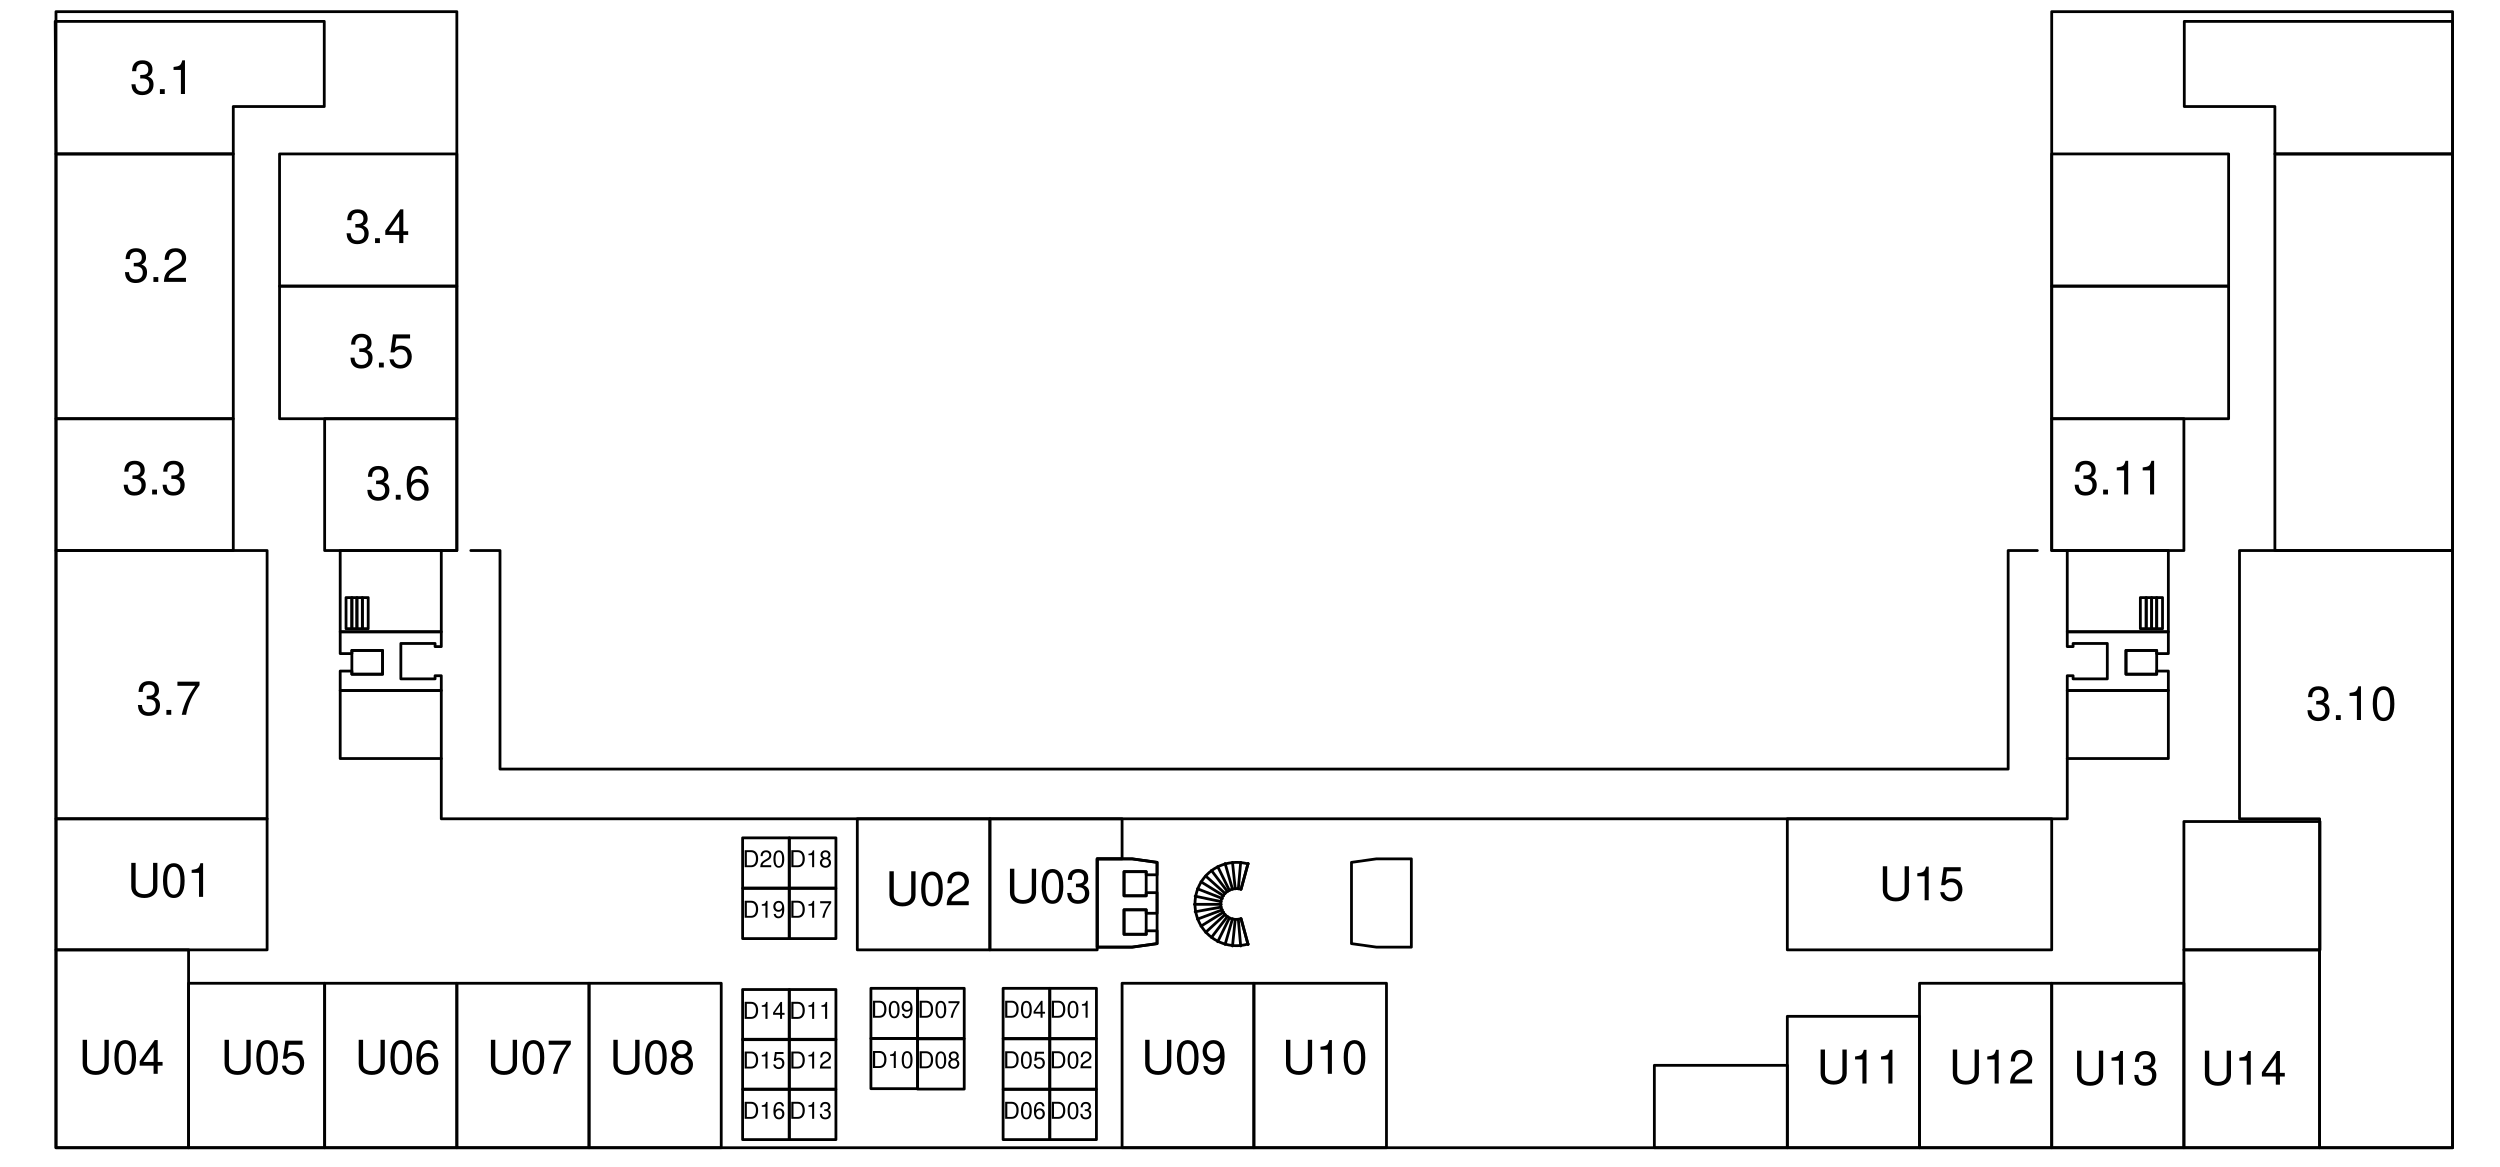
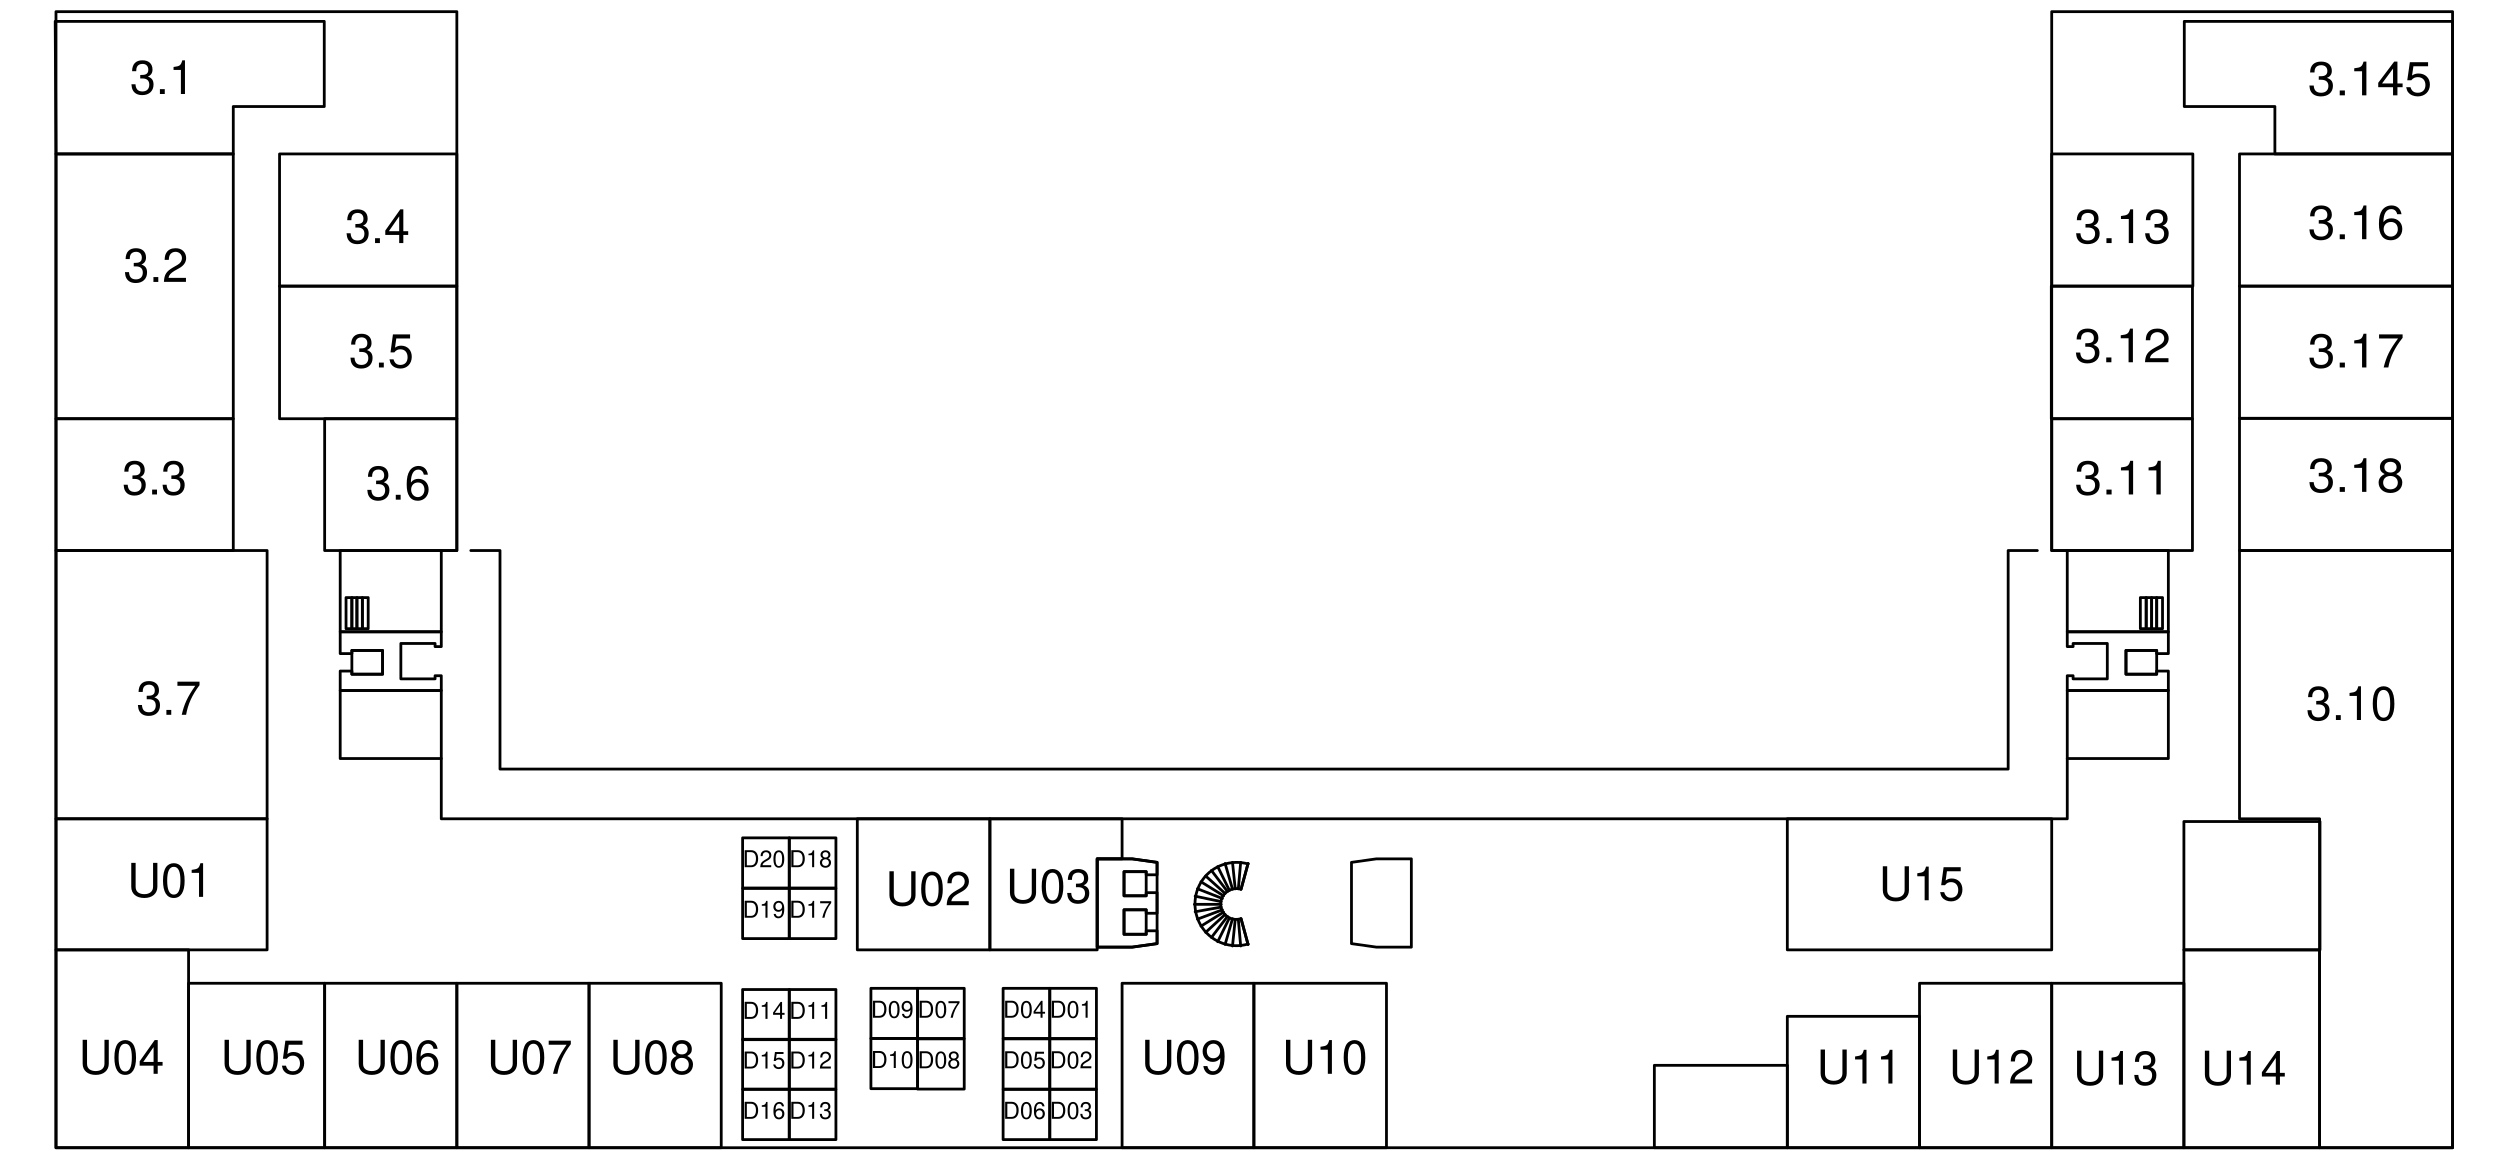
- <svg xmlns="http://www.w3.org/2000/svg" version="1.1" id="Layer_1" x="0px" y="0px" viewBox="-99 148.3 643 300" style="enable-background:new -99 148.3 643 300;" xml:space="preserve">
+ <svg xmlns="http://www.w3.org/2000/svg" version="1.1" id="Layer_1" x="0px" y="0px" viewBox="0 0 643 300" style="enable-background:new 0 0 643 300;" xml:space="preserve">
  <style type="text/css">
	.st0{fill:none;stroke:#000000;stroke-width:0.72;stroke-linecap:round;stroke-linejoin:round;stroke-miterlimit:10;}
	.st1{font-family:'Helvetica';}
	.st2{font-size:12px;}
	.st3{font-size:6px;}
</style>
  <g id="outline">
-     <polyline class="st0" points="457.2,302 455.7,302 455.7,310 457.2,310 457.2,302  " />
-     <polyline class="st0" points="455.7,302 454.4,302 454.4,310 455.7,310 455.7,302  " />
-     <polyline class="st0" points="454.4,302 453,302 453,310 454.4,310 454.4,302  " />
-     <polyline class="st0" points="453,302 451.5,302 451.5,310 453,310 453,302  " />
-     <polyline class="st0" points="190.1,372.5 195.8,372.5 195.8,378.7 190.1,378.7 190.1,372.5  " />
-     <polyline class="st0" points="447.8,315.6 455.7,315.6 455.7,321.7 447.8,321.7 447.8,315.6  " />
-     <line class="st0" x1="220.2" y1="377" x2="222" y2="370.4" />
-     <line class="st0" x1="220.2" y1="384.6" x2="222" y2="391.2" />
-     <line class="st0" x1="220.2" y1="377" x2="222" y2="370.4" />
-     <line class="st0" x1="219.5" y1="376.9" x2="220.1" y2="370.1" />
-     <line class="st0" x1="218.7" y1="376.9" x2="218" y2="370.1" />
-     <line class="st0" x1="218" y1="377" x2="216.1" y2="370.4" />
-     <line class="st0" x1="217.2" y1="377.3" x2="214.2" y2="371.2" />
-     <line class="st0" x1="216.7" y1="377.6" x2="212.6" y2="372.2" />
-     <line class="st0" x1="216.1" y1="378.1" x2="211.1" y2="373.6" />
-     <line class="st0" x1="215.7" y1="378.7" x2="209.9" y2="375.1" />
-     <line class="st0" x1="215.4" y1="379.4" x2="209" y2="376.9" />
-     <line class="st0" x1="215.1" y1="380.2" x2="208.4" y2="378.8" />
-     <line class="st0" x1="215.1" y1="380.9" x2="208.2" y2="380.9" />
-     <line class="st0" x1="215.1" y1="381.6" x2="208.4" y2="382.8" />
-     <line class="st0" x1="215.4" y1="382.3" x2="209" y2="384.7" />
-     <line class="st0" x1="215.7" y1="382.9" x2="209.9" y2="386.5" />
-     <line class="st0" x1="216.1" y1="383.5" x2="211.1" y2="388.1" />
-     <line class="st0" x1="216.7" y1="384" x2="212.6" y2="389.4" />
-     <line class="st0" x1="217.2" y1="384.4" x2="214.2" y2="390.5" />
-     <line class="st0" x1="218" y1="384.6" x2="216.1" y2="391.2" />
-     <line class="st0" x1="218.7" y1="384.8" x2="218" y2="391.6" />
-     <line class="st0" x1="219.5" y1="384.8" x2="220.1" y2="391.6" />
-     <line class="st0" x1="220.2" y1="384.6" x2="222" y2="391.2" />
-     <path class="st0" d="M220.1,377c-1.6-0.5-3.4,0.2-4.4,1.5c-1,1.4-1,3.3,0,4.6c1,1.4,2.7,2,4.4,1.5" />
-     <path class="st0" d="M222,370.5c-4.4-1.2-9.1,0.4-11.7,4.1c-2.6,3.7-2.6,8.7,0,12.4c2.6,3.7,7.3,5.4,11.7,4.1" />
-     <polyline class="st0" points="248.6,391 255,391.9 264,391.9 264,369.2 255,369.2 248.6,370.1 248.6,391  " />
-     <polyline class="st0" points="455.7,315.6 455.7,316.4 458.7,316.4 458.7,310.8 432.7,310.8 432.7,314.6 434.2,314.6 434.2,313.8    443,313.8 443,322.9 434.2,322.9 434.2,322.1 432.7,322.1 432.7,325.9 458.7,325.9 458.7,320.9 455.7,320.9 455.7,321.7    447.8,321.7 447.8,315.6 455.7,315.6  " />
-     <polyline class="st0" points="190.1,388.6 195.8,388.6 195.8,382.3 190.1,382.3 190.1,388.6  " />
-     <polyline class="st0" points="198.6,373.3 198.6,370.1 192.2,369.2 183.2,369.2 183.2,391.9 192.2,391.9 198.6,391 198.6,387.7    195.8,387.7 195.8,388.6 190.1,388.6 190.1,382.3 195.8,382.3 195.8,383.2 198.6,383.2 198.6,377.9 195.8,377.9 195.8,378.7    190.1,378.7 190.1,372.5 195.8,372.5 195.8,373.3 198.6,373.3  " />
-     <polyline class="st0" points="432.7,343.4 458.7,343.4 458.7,325.9 432.7,325.9 432.7,343.4  " />
-     <polyline class="st0" points="432.7,310.8 458.7,310.8 458.7,289.9 432.7,289.9 432.7,310.8  " />
-     <polyline class="st0" points="-10,302 -8.5,302 -8.5,310 -10,310 -10,302  " />
-     <polyline class="st0" points="-8.5,302 -7.2,302 -7.2,310 -8.5,310 -8.5,302  " />
-     <polyline class="st0" points="-7.2,302 -5.8,302 -5.8,310 -7.2,310 -7.2,302  " />
-     <polyline class="st0" points="-5.8,302 -4.3,302 -4.3,310 -5.8,310 -5.8,302  " />
-     <polyline class="st0" points="-0.6,315.6 -8.5,315.6 -8.5,321.7 -0.6,321.7 -0.6,315.6  " />
-     <polyline class="st0" points="198.6,391 192.2,391.9 183.2,391.9 183.2,369.2 192.2,369.2 198.6,370.1 198.6,391  " />
-     <polyline class="st0" points="14.5,343.4 14.5,358.9 432.7,358.9 432.7,343.4  " />
-     <polyline class="st0" points="-8.5,315.6 -8.5,316.4 -11.5,316.4 -11.5,310.8 14.5,310.8 14.5,314.6 12.9,314.6 12.9,313.8    4.1,313.8 4.1,322.9 12.9,322.9 12.9,322.1 14.5,322.1 14.5,325.9 -11.5,325.9 -11.5,320.9 -8.5,320.9 -8.5,321.7 -0.6,321.7    -0.6,315.6 -8.5,315.6  " />
-     <polyline class="st0" points="14.5,343.4 -11.5,343.4 -11.5,325.9 14.5,325.9 14.5,343.4  " />
-     <polyline class="st0" points="14.5,310.8 -11.5,310.8 -11.5,289.9 14.5,289.9 14.5,310.8  " />
-     <polyline class="st0" points="425,289.9 417.5,289.9 417.5,346.1 29.6,346.1 29.6,289.9 22.1,289.9  " />
-     <polyline class="st0" points="432.7,289.9 428.7,289.9 428.7,151.3 531.8,151.3 531.8,443.5 -84.6,443.5 -84.6,151.3 18.5,151.3    18.5,289.9 14.5,289.9  " />
-   </g>
-   <g id="Layer_38">
-     <polyline class="st0" points="462.8,153.8 462.8,175.7 486.1,175.7 486.1,187.9 531.8,187.9 531.8,153.8 462.8,153.8  " />
-   </g>
-   <g id="Layer_37">
-     <polyline class="st0" points="486.1,187.9 531.8,187.9 531.8,289.9 486.1,289.9 486.1,187.9  " />
-   </g>
-   <g id="Layer_36">
-     <polyline class="st0" points="428.7,187.9 474.2,187.9 474.2,221.9 428.7,221.9 428.7,187.9  " />
-   </g>
-   <g id="Layer_35">
-     <polyline class="st0" points="474.2,221.9 428.7,221.9 428.7,256 474.2,256 474.2,221.9  " />
+     <polyline class="st0" points="556.2,153.7 554.7,153.7 554.7,161.7 556.2,161.7 556.2,153.7  " />
+     <polyline class="st0" points="554.7,153.7 553.4,153.7 553.4,161.7 554.7,161.7 554.7,153.7  " />
+     <polyline class="st0" points="553.4,153.7 552,153.7 552,161.7 553.4,161.7 553.4,153.7  " />
+     <polyline class="st0" points="552,153.7 550.5,153.7 550.5,161.7 552,161.7 552,153.7  " />
+     <polyline class="st0" points="289.1,224.2 294.8,224.2 294.8,230.4 289.1,230.4 289.1,224.2  " />
+     <polyline class="st0" points="546.8,167.3 554.7,167.3 554.7,173.4 546.8,173.4 546.8,167.3  " />
+     <line class="st0" x1="319.2" y1="228.7" x2="321" y2="222.1" />
+     <line class="st0" x1="319.2" y1="236.3" x2="321" y2="242.9" />
+     <line class="st0" x1="319.2" y1="228.7" x2="321" y2="222.1" />
+     <line class="st0" x1="318.5" y1="228.6" x2="319.1" y2="221.8" />
+     <line class="st0" x1="317.7" y1="228.6" x2="317" y2="221.8" />
+     <line class="st0" x1="317" y1="228.7" x2="315.1" y2="222.1" />
+     <line class="st0" x1="316.2" y1="229" x2="313.2" y2="222.9" />
+     <line class="st0" x1="315.7" y1="229.3" x2="311.6" y2="223.9" />
+     <line class="st0" x1="315.1" y1="229.8" x2="310.1" y2="225.3" />
+     <line class="st0" x1="314.7" y1="230.4" x2="308.9" y2="226.8" />
+     <line class="st0" x1="314.4" y1="231.1" x2="308" y2="228.6" />
+     <line class="st0" x1="314.1" y1="231.9" x2="307.4" y2="230.5" />
+     <line class="st0" x1="314.1" y1="232.6" x2="307.2" y2="232.6" />
+     <line class="st0" x1="314.1" y1="233.3" x2="307.4" y2="234.5" />
+     <line class="st0" x1="314.4" y1="234" x2="308" y2="236.4" />
+     <line class="st0" x1="314.7" y1="234.6" x2="308.9" y2="238.2" />
+     <line class="st0" x1="315.1" y1="235.2" x2="310.1" y2="239.8" />
+     <line class="st0" x1="315.7" y1="235.7" x2="311.6" y2="241.1" />
+     <line class="st0" x1="316.2" y1="236.1" x2="313.2" y2="242.2" />
+     <line class="st0" x1="317" y1="236.3" x2="315.1" y2="242.9" />
+     <line class="st0" x1="317.7" y1="236.5" x2="317" y2="243.3" />
+     <line class="st0" x1="318.5" y1="236.5" x2="319.1" y2="243.3" />
+     <line class="st0" x1="319.2" y1="236.3" x2="321" y2="242.9" />
+     <path class="st0" d="M319.1,228.7c-1.6-0.5-3.4,0.2-4.4,1.5c-1,1.4-1,3.3,0,4.6c1,1.4,2.7,2,4.4,1.5" />
+     <path class="st0" d="M321,222.2c-4.4-1.2-9.1,0.4-11.7,4.1c-2.6,3.7-2.6,8.7,0,12.4c2.6,3.7,7.3,5.4,11.7,4.1" />
+     <polyline class="st0" points="347.6,242.7 354,243.6 363,243.6 363,220.9 354,220.9 347.6,221.8 347.6,242.7  " />
+     <polyline class="st0" points="554.7,167.3 554.7,168.1 557.7,168.1 557.7,162.5 531.7,162.5 531.7,166.3 533.2,166.3 533.2,165.5    542,165.5 542,174.6 533.2,174.6 533.2,173.8 531.7,173.8 531.7,177.6 557.7,177.6 557.7,172.6 554.7,172.6 554.7,173.4    546.8,173.4 546.8,167.3 554.7,167.3  " />
+     <polyline class="st0" points="289.1,240.3 294.8,240.3 294.8,234 289.1,234 289.1,240.3  " />
+     <polyline class="st0" points="297.6,225 297.6,221.8 291.2,220.9 282.2,220.9 282.2,243.6 291.2,243.6 297.6,242.7 297.6,239.4    294.8,239.4 294.8,240.3 289.1,240.3 289.1,234 294.8,234 294.8,234.9 297.6,234.9 297.6,229.6 294.8,229.6 294.8,230.4    289.1,230.4 289.1,224.2 294.8,224.2 294.8,225 297.6,225  " />
+     <polyline class="st0" points="531.7,195.1 557.7,195.1 557.7,177.6 531.7,177.6 531.7,195.1  " />
+     <polyline class="st0" points="531.7,162.5 557.7,162.5 557.7,141.6 531.7,141.6 531.7,162.5  " />
+     <polyline class="st0" points="89,153.7 90.5,153.7 90.5,161.7 89,161.7 89,153.7  " />
+     <polyline class="st0" points="90.5,153.7 91.8,153.7 91.8,161.7 90.5,161.7 90.5,153.7  " />
+     <polyline class="st0" points="91.8,153.7 93.2,153.7 93.2,161.7 91.8,161.7 91.8,153.7  " />
+     <polyline class="st0" points="93.2,153.7 94.7,153.7 94.7,161.7 93.2,161.7 93.2,153.7  " />
+     <polyline class="st0" points="98.4,167.3 90.5,167.3 90.5,173.4 98.4,173.4 98.4,167.3  " />
+     <polyline class="st0" points="297.6,242.7 291.2,243.6 282.2,243.6 282.2,220.9 291.2,220.9 297.6,221.8 297.6,242.7  " />
+     <polyline class="st0" points="113.5,195.1 113.5,210.6 531.7,210.6 531.7,195.1  " />
+     <polyline class="st0" points="90.5,167.3 90.5,168.1 87.5,168.1 87.5,162.5 113.5,162.5 113.5,166.3 111.9,166.3 111.9,165.5    103.1,165.5 103.1,174.6 111.9,174.6 111.9,173.8 113.5,173.8 113.5,177.6 87.5,177.6 87.5,172.6 90.5,172.6 90.5,173.4    98.4,173.4 98.4,167.3 90.5,167.3  " />
+     <polyline class="st0" points="113.5,195.1 87.5,195.1 87.5,177.6 113.5,177.6 113.5,195.1  " />
+     <polyline class="st0" points="113.5,162.5 87.5,162.5 87.5,141.6 113.5,141.6 113.5,162.5  " />
+     <polyline class="st0" points="524,141.6 516.5,141.6 516.5,197.8 128.6,197.8 128.6,141.6 121.1,141.6  " />
+     <polyline class="st0" points="531.7,141.6 527.7,141.6 527.7,3 630.8,3 630.8,295.2 14.4,295.2 14.4,3 117.5,3 117.5,141.6    113.5,141.6  " />
+   </g>
+   <g id="F33145">
+     <polyline class="st0" points="561.8,5.5 561.8,27.4 585.1,27.4 585.1,39.6 630.8,39.6 630.8,5.5 561.8,5.5  " />
+     <text id="_x33_.16_1_" transform="matrix(1.0645 0 0 1 593.5586 24.5149)" class="st1 st2">3.145</text>
+   </g>
+   <g id="F3316">
+     <polyline class="st0" points="576,39.6 630.8,39.6 630.8,73.6 576,73.6 576,39.6  " />
+     <text id="_x33_.16" transform="matrix(1.0645 0 0 1 593.5586 61.5149)" class="st1 st2">3.16</text>
+   </g>
+   <g id="F3317">
+     <polyline class="st0" points="576,73.6 630.8,73.6 630.8,107.6 576,107.6 576,73.6  " />
+     <text id="_x33_.17" transform="matrix(1.0645 0 0 1 593.5586 94.5149)" class="st1 st2">3.17</text>
+   </g>
+   <g id="F3318">
+     <polyline class="st0" points="576,107.6 630.8,107.6 630.8,141.6 576,141.6 576,107.6  " />
+     <text id="_x33_.18" transform="matrix(1.0645 0 0 1 593.5586 126.515)" class="st1 st2">3.18</text>
+   </g>
+   <g id="F3313">
+     <polyline class="st0" points="527.7,39.6 564,39.6 564,73.6 527.7,73.6 527.7,39.6  " />
+     <text id="_x33_.13" transform="matrix(1.0645 0 0 1 533.5586 62.515)" class="st1 st2">3.13</text>
+   </g>
+   <g id="F3312">
+     <polyline class="st0" points="563.9,73.6 527.6,73.6 527.6,107.7 563.9,107.7 563.9,73.6  " />
+     <text id="_x33_.12" transform="matrix(1.0645 0 0 1 533.5054 93.1816)" class="st1 st2">3.12</text>
  </g>
  <g id="F3311">
-     <polyline class="st0" points="462.7,256 428.7,256 428.7,289.9 462.7,289.9 462.7,256  " />
-     <text id="_x33_.11" transform="matrix(1 0 0 1 434.2032 275.4816)" class="st1 st2">3.11</text>
+     <polyline class="st0" points="563.9,107.7 527.7,107.7 527.7,141.6 563.9,141.6 563.9,107.7  " />
+     <text id="_x33_.11" transform="matrix(1.0645 0 0 1 533.5586 127.1816)" class="st1 st2">3.11</text>
  </g>
  <g id="F331">
-     <polyline class="st0" points="-15.6,153.8 -15.6,175.7 -39,175.7 -39,187.9 -84.6,187.9 -84.8,153.8 -15.6,153.8  " />
-     <text transform="matrix(1 0 0 1 -65.5898 172.4815)" class="st1 st2">3.1</text>
+     <polyline class="st0" points="83.4,5.5 83.4,27.4 60,27.4 60,39.6 14.4,39.6 14.2,5.5 83.4,5.5  " />
+     <text transform="matrix(1 0 0 1 33.4102 24.1815)" class="st1 st2">3.1</text>
  </g>
  <g id="F332">
-     <polyline class="st0" points="-39,187.9 -84.6,187.9 -84.6,256 -39,256 -39,187.9  " />
-     <text transform="matrix(1 0 0 1 -67.2563 220.815)" class="st1 st2">3.2</text>
+     <polyline class="st0" points="60,39.6 14.4,39.6 14.4,107.7 60,107.7 60,39.6  " />
+     <text transform="matrix(1 0 0 1 31.7437 72.515)" class="st1 st2">3.2</text>
  </g>
  <g id="F333">
-     <polyline class="st0" points="-39,256 -84.6,256 -84.6,289.9 -39,289.9 -39,256  " />
-     <text transform="matrix(1 0 0 1 -67.5898 275.4815)" class="st1 st2">3.3</text>
+     <polyline class="st0" points="60,107.7 14.4,107.7 14.4,141.6 60,141.6 60,107.7  " />
+     <text transform="matrix(1 0 0 1 31.4102 127.1815)" class="st1 st2">3.3</text>
  </g>
  <g id="F334">
-     <polyline class="st0" points="18.5,187.9 -27.1,187.9 -27.1,221.9 18.5,221.9 18.5,187.9  " />
-     <text transform="matrix(1 0 0 1 -10.2563 210.815)" class="st1 st2">3.4</text>
+     <polyline class="st0" points="117.5,39.6 71.9,39.6 71.9,73.6 117.5,73.6 117.5,39.6  " />
+     <text transform="matrix(1 0 0 1 88.7437 62.515)" class="st1 st2">3.4</text>
  </g>
  <g id="F335">
-     <polyline class="st0" points="-27.1,221.9 18.5,221.9 18.5,256 -27.1,256 -27.1,221.9  " />
-     <text transform="matrix(1 0 0 1 -9.2563 242.815)" class="st1 st2">3.5</text>
+     <polyline class="st0" points="71.9,73.6 117.5,73.6 117.5,107.7 71.9,107.7 71.9,73.6  " />
+     <text transform="matrix(1 0 0 1 89.7437 94.515)" class="st1 st2">3.5</text>
  </g>
  <g id="F336">
-     <polyline class="st0" points="-15.5,256 18.5,256 18.5,289.9 -15.5,289.9 -15.5,256  " />
-     <text transform="matrix(1 0 0 1 -4.9228 276.815)" class="st1 st2">3.6</text>
+     <polyline class="st0" points="83.5,107.7 117.5,107.7 117.5,141.6 83.5,141.6 83.5,107.7  " />
+     <text transform="matrix(1 0 0 1 94.0772 128.515)" class="st1 st2">3.6</text>
  </g>
  <g id="F337">
-     <polyline class="st0" points="-30.3,358.9 -84.6,358.9 -84.6,289.9 -30.3,289.9 -30.3,358.9  " />
-     <text transform="matrix(1 0 0 1 -63.9228 332.1485)" class="st1 st2">3.7</text>
+     <polyline class="st0" points="68.7,210.6 14.4,210.6 14.4,141.6 68.7,141.6 68.7,210.6  " />
+     <text transform="matrix(1 0 0 1 35.0772 183.8485)" class="st1 st2">3.7</text>
  </g>
  <g id="F3310">
-     <polyline class="st0" points="477,289.9 477,358.9 497.6,358.9 497.6,443.5 531.8,443.5 531.8,289.9 477,289.9  " />
-     <text transform="matrix(1 0 0 1 494.0767 333.4815)" class="st1 st2">3.10</text>
+     <polyline class="st0" points="576,141.6 576,210.6 596.6,210.6 596.6,295.2 630.8,295.2 630.8,141.6 576,141.6  " />
+     <text transform="matrix(1 0 0 1 593.0767 185.1815)" class="st1 st2">3.10</text>
  </g>
  <g id="F3U04">
-     <polyline class="st0" points="-84.6,392.6 -50.5,392.6 -50.5,443.5 -84.6,443.5 -84.6,392.6  " />
-     <text transform="matrix(1 0 0 1 -78.7563 424.4815)" class="st1 st2">U04</text>
+     <polyline class="st0" points="14.4,244.3 48.5,244.3 48.5,295.2 14.4,295.2 14.4,244.3  " />
+     <text transform="matrix(1 0 0 1 20.2437 276.1815)" class="st1 st2">U04</text>
  </g>
  <g id="F3U05">
-     <polyline class="st0" points="-50.5,401.2 -15.5,401.2 -15.5,443.5 -50.5,443.5 -50.5,401.2  " />
-     <text transform="matrix(1 0 0 1 -42.2563 424.4815)" class="st1 st2">U05</text>
+     <polyline class="st0" points="48.5,252.9 83.5,252.9 83.5,295.2 48.5,295.2 48.5,252.9  " />
+     <text transform="matrix(1 0 0 1 56.7437 276.1815)" class="st1 st2">U05</text>
  </g>
  <g id="F3U01">
-     <polyline class="st0" points="-30.3,358.9 -84.6,358.9 -84.6,392.6 -30.3,392.6 -30.3,358.9  " />
-     <text transform="matrix(1 0 0 1 -66.2563 378.9815)" class="st1 st2">U01</text>
+     <polyline class="st0" points="68.7,210.6 14.4,210.6 14.4,244.3 68.7,244.3 68.7,210.6  " />
+     <text transform="matrix(1 0 0 1 32.7437 230.6815)" class="st1 st2">U01</text>
  </g>
  <g id="F3U06">
-     <polyline class="st0" points="-15.5,401.2 18.5,401.2 18.5,443.5 -15.5,443.5 -15.5,401.2  " />
-     <text transform="matrix(1 0 0 1 -7.7563 424.4815)" class="st1 st2">U06</text>
+     <polyline class="st0" points="83.5,252.9 117.5,252.9 117.5,295.2 83.5,295.2 83.5,252.9  " />
+     <text transform="matrix(1 0 0 1 91.2437 276.1815)" class="st1 st2">U06</text>
  </g>
  <g id="F3U07">
-     <polyline class="st0" points="18.5,401.2 52.5,401.2 52.5,443.5 18.5,443.5 18.5,401.2  " />
-     <text transform="matrix(1 0 0 1 26.2437 424.4815)" class="st1 st2">U07</text>
+     <polyline class="st0" points="117.5,252.9 151.5,252.9 151.5,295.2 117.5,295.2 117.5,252.9  " />
+     <text transform="matrix(1 0 0 1 125.2437 276.1815)" class="st1 st2">U07</text>
  </g>
  <g id="F3U08">
-     <polyline class="st0" points="52.5,401.2 86.5,401.2 86.5,443.5 52.5,443.5 52.5,401.2  " />
-     <text transform="matrix(1 0 0 1 57.7437 424.4815)" class="st1 st2">U08</text>
+     <polyline class="st0" points="151.5,252.9 185.5,252.9 185.5,295.2 151.5,295.2 151.5,252.9  " />
+     <text transform="matrix(1 0 0 1 156.7437 276.1815)" class="st1 st2">U08</text>
  </g>
  <g id="F3U09">
-     <polyline class="st0" points="189.6,401.2 223.5,401.2 223.5,443.5 189.6,443.5 189.6,401.2  " />
-     <text transform="matrix(1 0 0 1 194.5239 424.4815)" class="st1 st2">U09</text>
+     <polyline class="st0" points="288.6,252.9 322.5,252.9 322.5,295.2 288.6,295.2 288.6,252.9  " />
+     <text transform="matrix(1 0 0 1 293.5239 276.1815)" class="st1 st2">U09</text>
  </g>
  <g id="F3D09">
-     <polyline class="st0" points="125,402.5 137,402.5 137,415.4 125,415.4 125,402.5  " />
-     <text transform="matrix(1 0 0 1 124.9941 410.0581)" class="st1 st3">D09</text>
+     <polyline class="st0" points="224,254.2 236,254.2 236,267.1 224,267.1 224,254.2  " />
+     <text transform="matrix(1 0 0 1 223.9941 261.7581)" class="st1 st3">D09</text>
  </g>
  <g id="F3D01">
-     <polyline class="st0" points="171,402.5 183,402.5 183,415.4 171,415.4 171,402.5  " />
-     <text transform="matrix(1 0 0 1 170.9941 410.0581)" class="st1 st3">D01</text>
+     <polyline class="st0" points="270,254.2 282,254.2 282,267.1 270,267.1 270,254.2  " />
+     <text transform="matrix(1 0 0 1 269.9941 261.7581)" class="st1 st3">D01</text>
  </g>
  <g id="F3D04">
-     <polyline class="st0" points="159,402.5 171,402.5 171,415.4 159,415.4 159,402.5  " />
-     <text transform="matrix(1 0 0 1 158.9941 410.0581)" class="st1 st3">D04</text>
+     <polyline class="st0" points="258,254.2 270,254.2 270,267.1 258,267.1 258,254.2  " />
+     <text transform="matrix(1 0 0 1 257.9941 261.7581)" class="st1 st3">D04</text>
  </g>
  <g id="F3D02">
-     <polyline class="st0" points="171,415.5 183,415.5 183,428.4 171,428.4 171,415.5  " />
-     <text transform="matrix(1 0 0 1 170.9941 423.0581)" class="st1 st3">D02</text>
+     <polyline class="st0" points="270,267.2 282,267.2 282,280.1 270,280.1 270,267.2  " />
+     <text transform="matrix(1 0 0 1 269.9941 274.7581)" class="st1 st3">D02</text>
  </g>
  <g id="F3D05">
-     <polyline class="st0" points="159,415.5 171,415.5 171,428.4 159,428.4 159,415.5  " />
-     <text transform="matrix(1 0 0 1 158.9941 423.0581)" class="st1 st3">D05</text>
+     <polyline class="st0" points="258,267.2 270,267.2 270,280.1 258,280.1 258,267.2  " />
+     <text transform="matrix(1 0 0 1 257.9941 274.7581)" class="st1 st3">D05</text>
  </g>
  <g id="F3D03">
-     <polyline class="st0" points="171,428.5 183,428.5 183,441.4 171,441.4 171,428.5  " />
-     <text transform="matrix(1 0 0 1 170.9941 436.0581)" class="st1 st3">D03</text>
+     <polyline class="st0" points="270,280.2 282,280.2 282,293.1 270,293.1 270,280.2  " />
+     <text transform="matrix(1 0 0 1 269.9941 287.7581)" class="st1 st3">D03</text>
  </g>
  <g id="F3D06">
-     <polyline class="st0" points="159,428.5 171,428.5 171,441.4 159,441.4 159,428.5  " />
-     <text transform="matrix(1 0 0 1 158.9941 436.0581)" class="st1 st3">D06</text>
+     <polyline class="st0" points="258,280.2 270,280.2 270,293.1 258,293.1 258,280.2  " />
+     <text transform="matrix(1 0 0 1 257.9941 287.7581)" class="st1 st3">D06</text>
  </g>
  <g id="F3D08">
-     <polyline class="st0" points="137,415.5 149,415.5 149,428.4 137,428.4 137,415.5  " />
-     <text transform="matrix(1 0 0 1 136.9941 423.0581)" class="st1 st3">D08</text>
+     <polyline class="st0" points="236,267.2 248,267.2 248,280.1 236,280.1 236,267.2  " />
+     <text transform="matrix(1 0 0 1 235.9941 274.7581)" class="st1 st3">D08</text>
  </g>
  <g id="F3D07">
-     <polyline class="st0" points="137,402.5 149,402.5 149,415.4 137,415.4 137,402.5  " />
-     <text transform="matrix(1 0 0 1 136.9941 410.0581)" class="st1 st3">D07</text>
+     <polyline class="st0" points="236,254.2 248,254.2 248,267.1 236,267.1 236,254.2  " />
+     <text transform="matrix(1 0 0 1 235.9941 261.7581)" class="st1 st3">D07</text>
  </g>
  <g id="F3D10">
-     <polyline class="st0" points="125,415.4 137,415.4 137,428.3 125,428.3 125,415.4  " />
-     <text transform="matrix(1 0 0 1 124.9941 422.9874)" class="st1 st3">D10</text>
+     <polyline class="st0" points="224,267.1 236,267.1 236,280 224,280 224,267.1  " />
+     <text transform="matrix(1 0 0 1 223.9941 274.6874)" class="st1 st3">D10</text>
  </g>
  <g id="F3D13">
-     <polyline class="st0" points="104,428.5 116,428.5 116,441.4 104,441.4 104,428.5  " />
-     <text transform="matrix(1 0 0 1 103.9941 436.0581)" class="st1 st3">D13</text>
+     <polyline class="st0" points="203,280.2 215,280.2 215,293.1 203,293.1 203,280.2  " />
+     <text transform="matrix(1 0 0 1 202.9941 287.7581)" class="st1 st3">D13</text>
  </g>
  <g id="F3D12">
-     <polyline class="st0" points="104,415.6 116,415.6 116,428.4 104,428.4 104,415.6  " />
-     <text transform="matrix(1 0 0 1 103.9941 423.125)" class="st1 st3">D12</text>
+     <polyline class="st0" points="203,267.3 215,267.3 215,280.1 203,280.1 203,267.3  " />
+     <text transform="matrix(1 0 0 1 202.9941 274.825)" class="st1 st3">D12</text>
  </g>
  <g id="F3D11">
-     <polyline class="st0" points="104,402.8 116,402.8 116,415.7 104,415.7 104,402.8  " />
-     <text transform="matrix(1 0 0 1 103.9941 410.3465)" class="st1 st3">D11</text>
+     <polyline class="st0" points="203,254.5 215,254.5 215,267.4 203,267.4 203,254.5  " />
+     <text transform="matrix(1 0 0 1 202.9941 262.0465)" class="st1 st3">D11</text>
  </g>
  <g id="F3D16">
-     <polyline class="st0" points="92,428.5 104,428.5 104,441.4 92,441.4 92,428.5  " />
-     <text transform="matrix(1 0 0 1 91.9941 436.0581)" class="st1 st3">D16</text>
+     <polyline class="st0" points="191,280.2 203,280.2 203,293.1 191,293.1 191,280.2  " />
+     <text transform="matrix(1 0 0 1 190.9941 287.7581)" class="st1 st3">D16</text>
  </g>
  <g id="F3D15">
-     <polyline class="st0" points="92,415.6 104,415.6 104,428.4 92,428.4 92,415.6  " />
-     <text transform="matrix(1 0 0 1 91.9941 423.1248)" class="st1 st3">D15</text>
+     <polyline class="st0" points="191,267.3 203,267.3 203,280.1 191,280.1 191,267.3  " />
+     <text transform="matrix(1 0 0 1 190.9941 274.8248)" class="st1 st3">D15</text>
  </g>
  <g id="F3D14">
-     <polyline class="st0" points="92,402.8 104,402.8 104,415.7 92,415.7 92,402.8  " />
-     <text transform="matrix(1 0 0 1 91.9941 410.3463)" class="st1 st3">D14</text>
+     <polyline class="st0" points="191,254.5 203,254.5 203,267.4 191,267.4 191,254.5  " />
+     <text transform="matrix(1 0 0 1 190.9941 262.0463)" class="st1 st3">D14</text>
  </g>
  <g id="F3D19">
-     <polyline class="st0" points="92,376.8 104,376.8 104,389.7 92,389.7 92,376.8  " />
-     <text transform="matrix(1 0 0 1 91.9941 384.3463)" class="st1 st3">D19</text>
+     <polyline class="st0" points="191,228.5 203,228.5 203,241.4 191,241.4 191,228.5  " />
+     <text transform="matrix(1 0 0 1 190.9941 236.0463)" class="st1 st3">D19</text>
  </g>
  <g id="F3D20">
-     <polyline class="st0" points="92,363.8 104,363.8 104,376.7 92,376.7 92,363.8  " />
-     <text transform="matrix(1 0 0 1 91.9941 371.3463)" class="st1 st3">D20</text>
+     <polyline class="st0" points="191,215.5 203,215.5 203,228.4 191,228.4 191,215.5  " />
+     <text transform="matrix(1 0 0 1 190.9941 223.0463)" class="st1 st3">D20</text>
  </g>
  <g id="F3D18">
-     <polyline class="st0" points="104,363.8 116,363.8 116,376.7 104,376.7 104,363.8  " />
-     <text transform="matrix(1 0 0 1 103.9941 371.3463)" class="st1 st3">D18</text>
+     <polyline class="st0" points="203,215.5 215,215.5 215,228.4 203,228.4 203,215.5  " />
+     <text transform="matrix(1 0 0 1 202.9941 223.0463)" class="st1 st3">D18</text>
  </g>
  <g id="F3D17">
-     <polyline class="st0" points="104,376.8 116,376.8 116,389.7 104,389.7 104,376.8  " />
-     <text transform="matrix(1 0 0 1 103.9941 384.3463)" class="st1 st3">D17</text>
+     <polyline class="st0" points="203,228.5 215,228.5 215,241.4 203,241.4 203,228.5  " />
+     <text transform="matrix(1 0 0 1 202.9941 236.0463)" class="st1 st3">D17</text>
  </g>
  <g id="F2U03">
-     <polyline class="st0" points="155.6,358.9 189.6,358.9 189.6,369.2 183.2,369.2 183.2,392.6 155.6,392.6 155.6,358.9  " />
-     <text transform="matrix(1 0 0 1 159.7437 380.4815)" class="st1 st2">U03</text>
+     <polyline class="st0" points="254.6,210.6 288.6,210.6 288.6,220.9 282.2,220.9 282.2,244.3 254.6,244.3 254.6,210.6  " />
+     <text transform="matrix(1 0 0 1 258.7437 232.1815)" class="st1 st2">U03</text>
  </g>
  <g id="F3U02">
-     <polyline class="st0" points="121.5,358.9 155.6,358.9 155.6,392.6 121.5,392.6 121.5,358.9  " />
-     <text transform="matrix(1 0 0 1 128.7437 381.1413)" class="st1 st2">U02</text>
+     <polyline class="st0" points="220.5,210.6 254.6,210.6 254.6,244.3 220.5,244.3 220.5,210.6  " />
+     <text transform="matrix(1 0 0 1 227.7437 232.8413)" class="st1 st2">U02</text>
  </g>
  <g id="F3U10">
-     <polyline class="st0" points="223.5,401.2 257.6,401.2 257.6,443.5 223.5,443.5 223.5,401.2  " />
-     <text transform="matrix(1 0 0 1 230.7437 424.4815)" class="st1 st2">U10</text>
+     <polyline class="st0" points="322.5,252.9 356.6,252.9 356.6,295.2 322.5,295.2 322.5,252.9  " />
+     <text transform="matrix(1 0 0 1 329.7437 276.1815)" class="st1 st2">U10</text>
  </g>
  <g id="F3U11">
-     <polyline class="st0" points="360.7,409.7 394.7,409.7 394.7,443.5 360.7,443.5 360.7,409.7  " />
-     <text transform="matrix(1 0 0 1 368.2437 426.9815)" class="st1 st2">U11</text>
+     <polyline class="st0" points="459.7,261.4 493.7,261.4 493.7,295.2 459.7,295.2 459.7,261.4  " />
+     <text transform="matrix(1 0 0 1 467.2437 278.6815)" class="st1 st2">U11</text>
  </g>
  <g id="F3U12">
-     <polyline class="st0" points="394.7,401.2 428.7,401.2 428.7,443.5 394.7,443.5 394.7,401.2  " />
-     <text transform="matrix(1 0 0 1 402.2437 426.9815)" class="st1 st2">U12</text>
+     <polyline class="st0" points="493.7,252.9 527.7,252.9 527.7,295.2 493.7,295.2 493.7,252.9  " />
+     <text transform="matrix(1 0 0 1 501.2437 278.6815)" class="st1 st2">U12</text>
  </g>
  <g id="F3U13">
-     <polyline class="st0" points="428.7,401.2 462.7,401.2 462.7,443.5 428.7,443.5 428.7,401.2  " />
-     <text transform="matrix(1 0 0 1 434.2036 427.2831)" class="st1 st2">U13</text>
+     <polyline class="st0" points="527.7,252.9 561.7,252.9 561.7,295.2 527.7,295.2 527.7,252.9  " />
+     <text transform="matrix(1 0 0 1 533.2036 278.9831)" class="st1 st2">U13</text>
  </g>
  <g id="F3U15">
-     <polygon class="st0" points="394.7,358.9 360.7,358.9 360.7,392.6 394.7,392.6 428.7,392.6 428.7,358.9  " />
-     <text transform="matrix(1 0 0 1 384.2437 379.8565)" class="st1 st2">U15</text>
+     <polygon class="st0" points="493.7,210.6 459.7,210.6 459.7,244.3 493.7,244.3 527.7,244.3 527.7,210.6  " />
+     <text transform="matrix(1 0 0 1 483.2437 231.5565)" class="st1 st2">U15</text>
  </g>
  <g id="F3U14">
-     <polyline class="st0" points="497.6,392.6 462.7,392.6 497.6,392.6 497.6,443.5 462.7,443.5 462.7,392.6  " />
-     <path class="st0" d="M462.7,392.6" />
-     <text transform="matrix(1 0 0 1 467.0786 427.2829)" class="st1 st2">U14</text>
+     <polyline class="st0" points="596.6,244.3 561.7,244.3 596.6,244.3 596.6,295.2 561.7,295.2 561.7,244.3  " />
+     <path class="st0" d="M561.7,244.3" />
+     <text transform="matrix(1 0 0 1 566.0786 278.9829)" class="st1 st2">U14</text>
  </g>
  <g id="Layer_52">
-     <rect x="462.7" y="359.6" class="st0" width="35" height="33" />
+     <rect x="561.7" y="211.3" class="st0" width="35" height="33" />
  </g>
  <g id="Layer_3">
-     <polyline class="st0" points="326.5,443.5 360.7,443.5 360.7,422.3 326.5,422.3 326.5,443.5  " />
+     <polyline class="st0" points="425.5,295.2 459.7,295.2 459.7,274 425.5,274 425.5,295.2  " />
  </g>
</svg>
